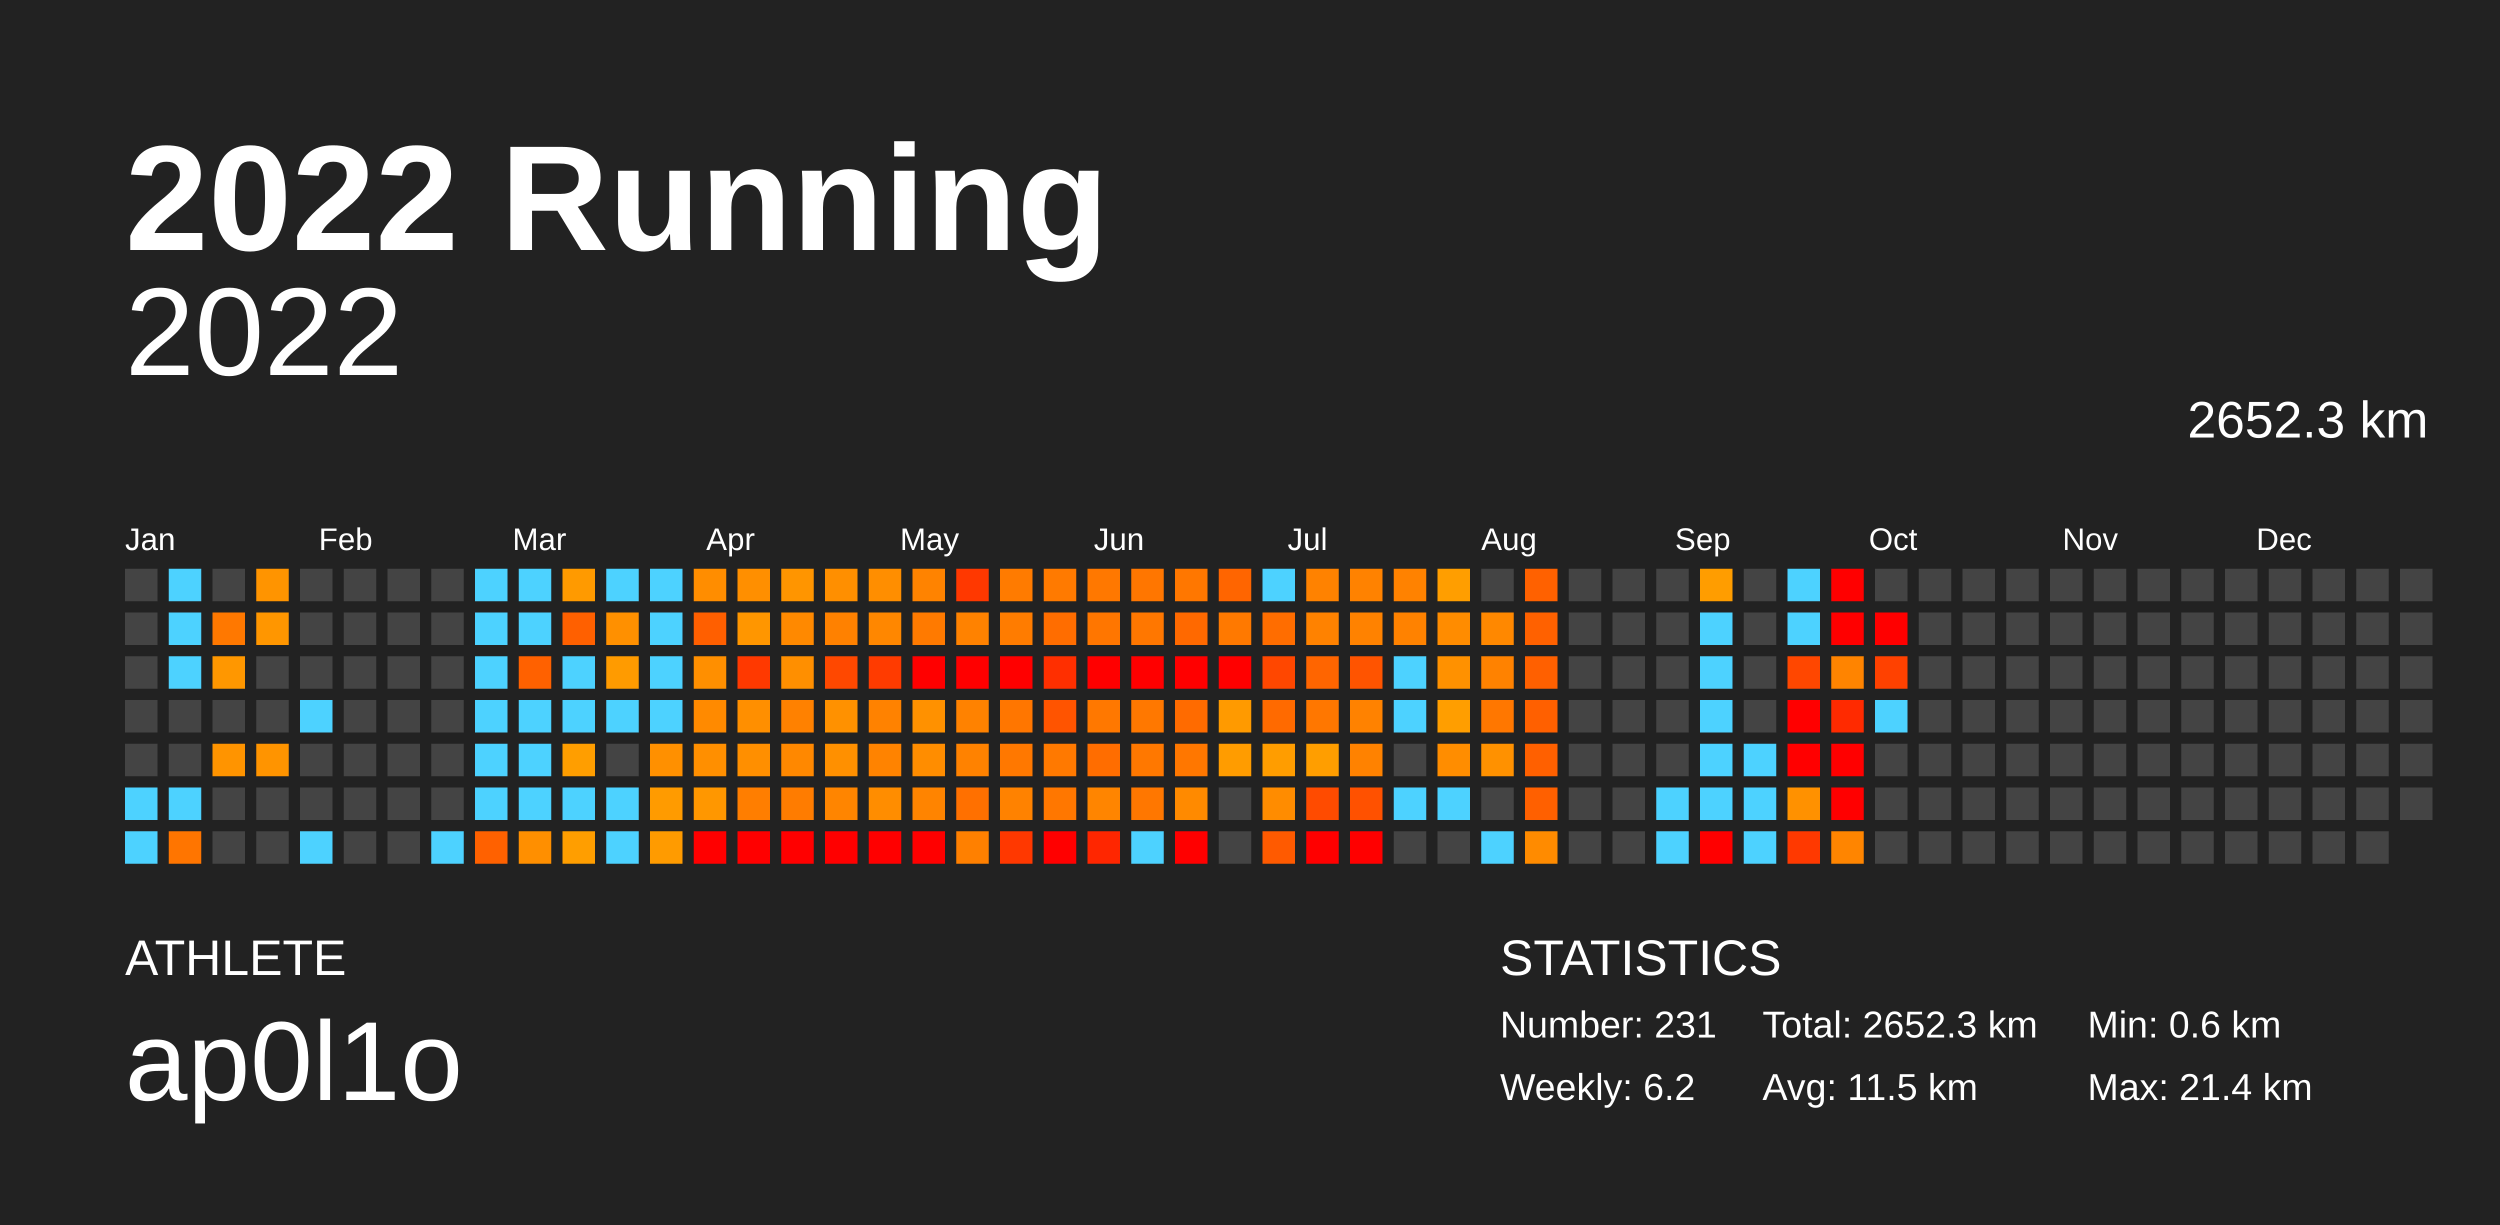
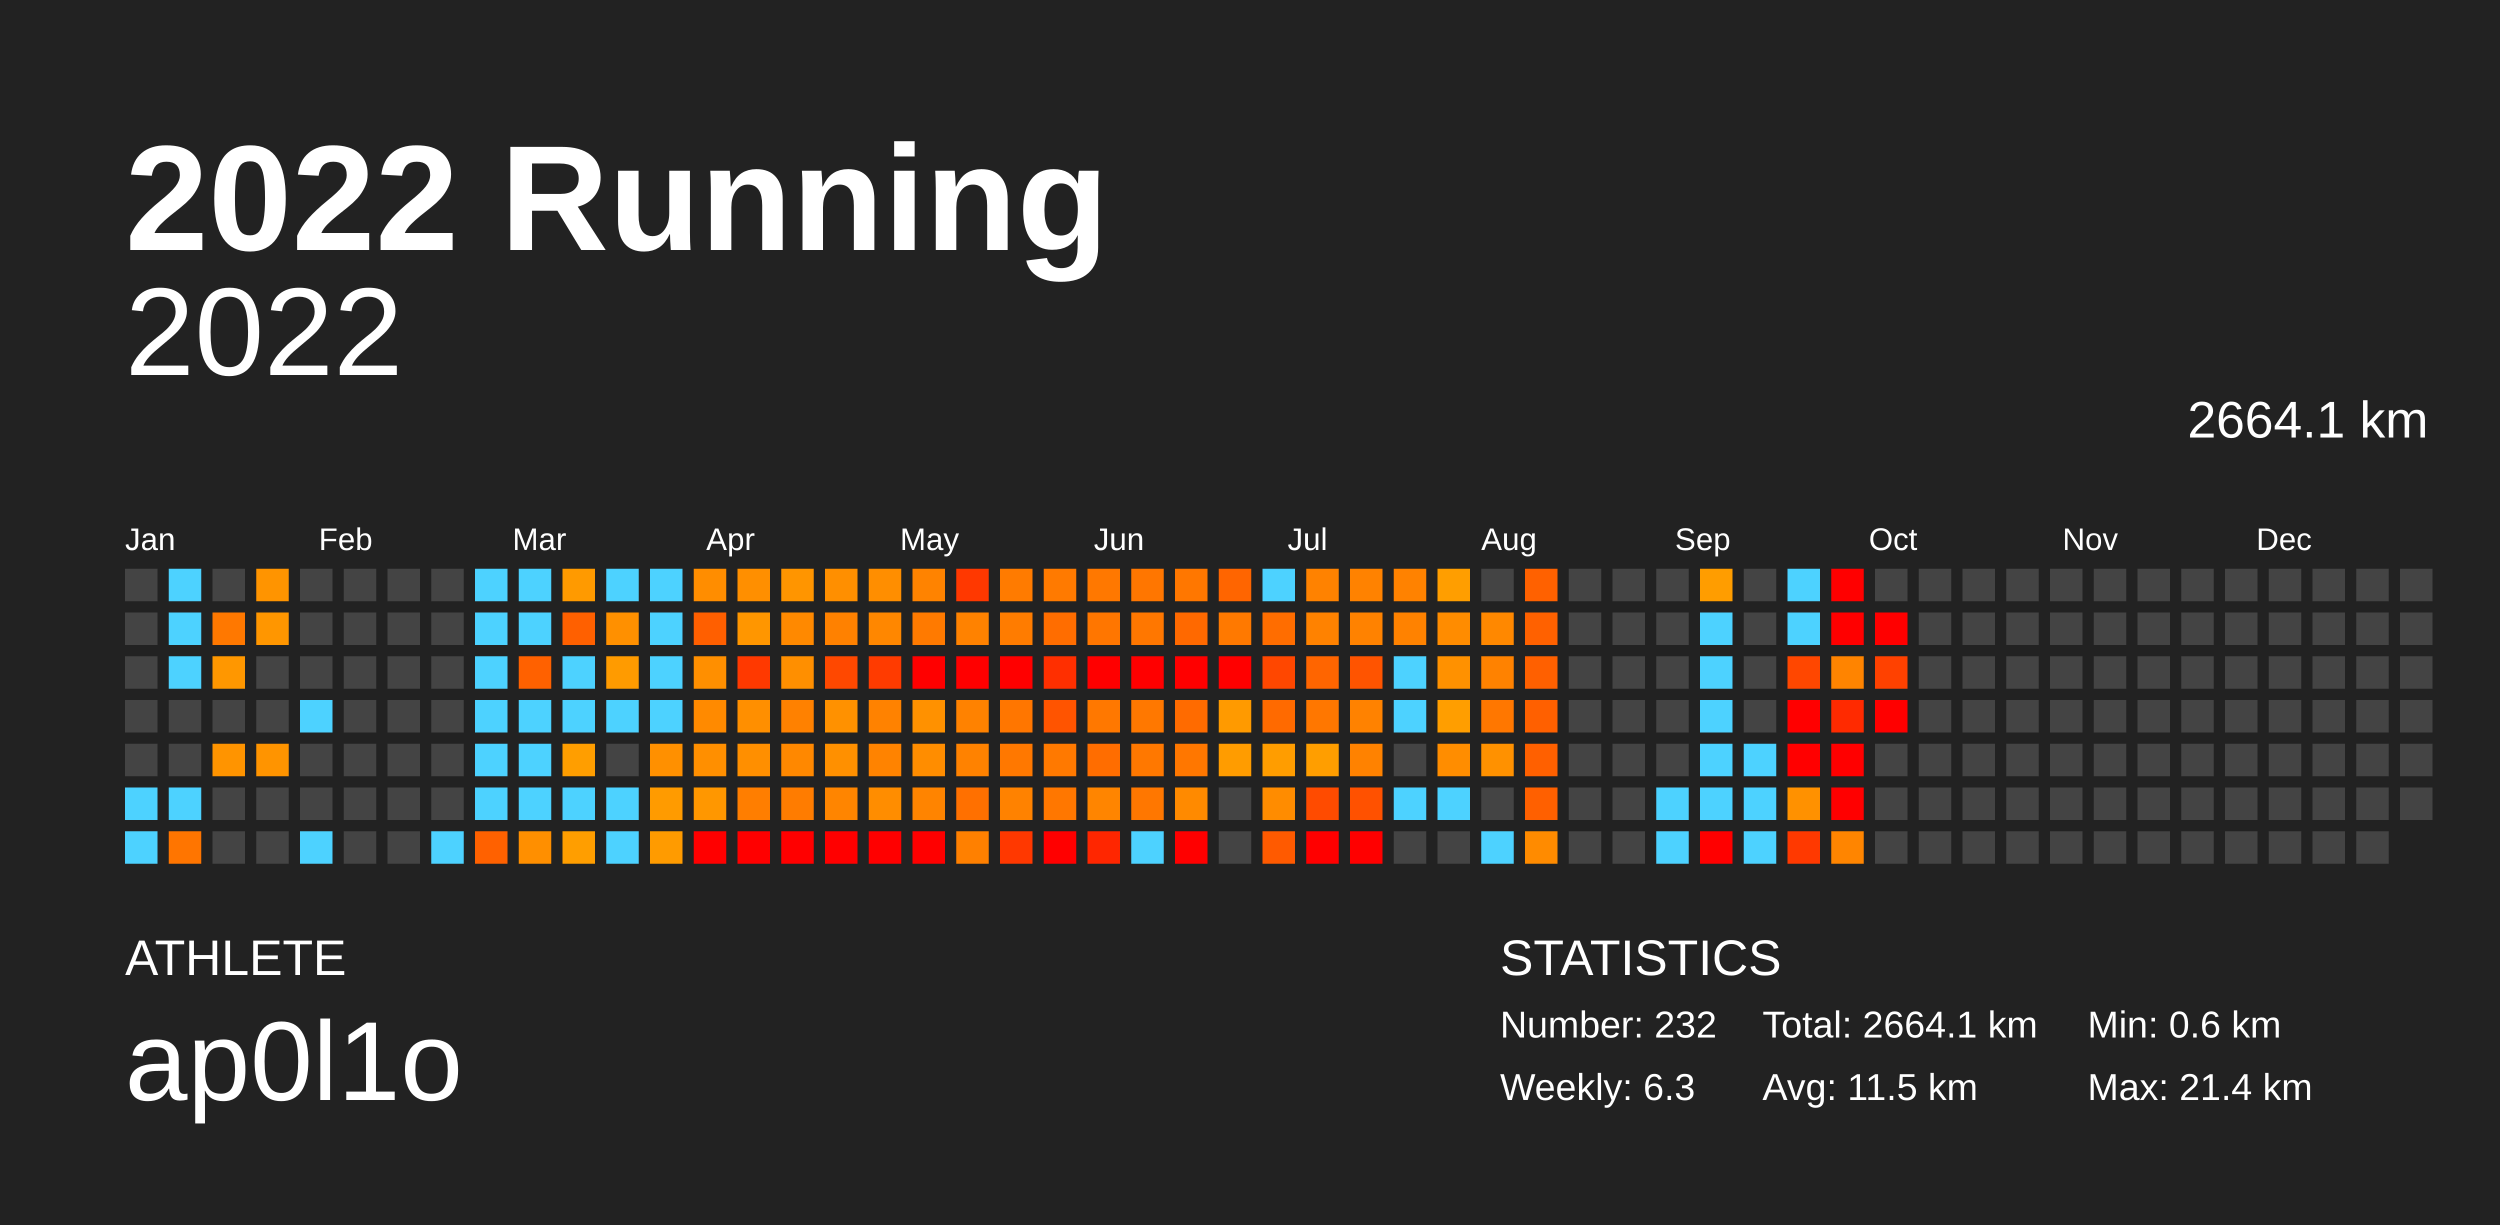
<svg xmlns="http://www.w3.org/2000/svg" baseProfile="full" height="98mm" version="1.1" viewBox="0,0,200,98" width="200mm">
  <defs />
  <rect fill="#222222" height="98" width="200" x="0" y="0" />
  <text fill="#FFFFFF" style="font-size:12px; font-family:Arial; font-weight:bold;" x="10" y="20">2022 Running</text>
  <text fill="#FFFFFF" style="font-size:4px; font-family:Arial" x="10" y="78">ATHLETE</text>
  <text fill="#FFFFFF" style="font-size:9px; font-family:Arial" x="10" y="88">ap0l1o</text>
  <text fill="#FFFFFF" style="font-size:4px; font-family:Arial" x="120" y="78">STATISTICS</text>
-   <text fill="#FFFFFF" style="font-size:3px; font-family:Arial" x="120" y="83">Number: 231</text>
-   <text fill="#FFFFFF" style="font-size:3px; font-family:Arial" x="120" y="88">Weekly: 6.2</text>
-   <text fill="#FFFFFF" style="font-size:3px; font-family:Arial" x="141" y="83">Total: 2652.3 km</text>
+   <text fill="#FFFFFF" style="font-size:3px; font-family:Arial" x="120" y="83">Number: 232</text>
+   <text fill="#FFFFFF" style="font-size:3px; font-family:Arial" x="120" y="88">Weekly: 6.3</text>
+   <text fill="#FFFFFF" style="font-size:3px; font-family:Arial" x="141" y="83">Total: 2664.1 km</text>
  <text fill="#FFFFFF" style="font-size:3px; font-family:Arial" x="141" y="88">Avg: 11.5 km</text>
  <text fill="#FFFFFF" style="font-size:3px; font-family:Arial" x="167" y="83">Min: 0.6 km</text>
  <text fill="#FFFFFF" style="font-size:3px; font-family:Arial" x="167" y="88">Max: 21.4 km</text>
  <text alignment-baseline="hanging" fill="#FFFFFF" style="font-size:10.0px; font-family:Arial;" x="10" y="30">2022</text>
-   <text alignment-baseline="hanging" fill="#FFFFFF" style="font-size:4.125px; font-family:Arial;" x="175" y="35">2652.3 km</text>
+   <text alignment-baseline="hanging" fill="#FFFFFF" style="font-size:4.125px; font-family:Arial;" x="175" y="35">2664.1 km</text>
  <text fill="#FFFFFF" style="font-size:2.5px; font-family:Arial" x="10.0" y="44">Jan</text>
  <text fill="#FFFFFF" style="font-size:2.5px; font-family:Arial" x="25.5" y="44">Feb</text>
  <text fill="#FFFFFF" style="font-size:2.5px; font-family:Arial" x="41.0" y="44">Mar</text>
  <text fill="#FFFFFF" style="font-size:2.5px; font-family:Arial" x="56.5" y="44">Apr</text>
  <text fill="#FFFFFF" style="font-size:2.5px; font-family:Arial" x="72.0" y="44">May</text>
  <text fill="#FFFFFF" style="font-size:2.5px; font-family:Arial" x="87.5" y="44">Jun</text>
  <text fill="#FFFFFF" style="font-size:2.5px; font-family:Arial" x="103.0" y="44">Jul</text>
  <text fill="#FFFFFF" style="font-size:2.5px; font-family:Arial" x="118.5" y="44">Aug</text>
  <text fill="#FFFFFF" style="font-size:2.5px; font-family:Arial" x="134.0" y="44">Sep</text>
  <text fill="#FFFFFF" style="font-size:2.5px; font-family:Arial" x="149.5" y="44">Oct</text>
  <text fill="#FFFFFF" style="font-size:2.5px; font-family:Arial" x="165.0" y="44">Nov</text>
  <text fill="#FFFFFF" style="font-size:2.5px; font-family:Arial" x="180.5" y="44">Dec</text>
  <rect fill="#444444" height="2.6" width="2.6" x="10.0" y="45.5" />
  <rect fill="#444444" height="2.6" width="2.6" x="10.0" y="49.0" />
  <rect fill="#444444" height="2.6" width="2.6" x="10.0" y="52.5" />
  <rect fill="#444444" height="2.6" width="2.6" x="10.0" y="56.0" />
  <rect fill="#444444" height="2.6" width="2.6" x="10.0" y="59.5" />
  <rect fill="#4dd2ff" height="2.6" width="2.6" x="10.0" y="63.0" />
  <rect fill="#4dd2ff" height="2.6" width="2.6" x="10.0" y="66.5" />
  <rect fill="#4dd2ff" height="2.6" width="2.6" x="13.5" y="45.5" />
  <rect fill="#4dd2ff" height="2.6" width="2.6" x="13.5" y="49.0" />
  <rect fill="#4dd2ff" height="2.6" width="2.6" x="13.5" y="52.5" />
  <rect fill="#444444" height="2.6" width="2.6" x="13.5" y="56.0" />
  <rect fill="#444444" height="2.6" width="2.6" x="13.5" y="59.5" />
  <rect fill="#4dd2ff" height="2.6" width="2.6" x="13.5" y="63.0" />
  <rect fill="#ff7500" height="2.6" width="2.6" x="13.5" y="66.5" />
  <rect fill="#444444" height="2.6" width="2.6" x="17.0" y="45.5" />
  <rect fill="#ff7800" height="2.6" width="2.6" x="17.0" y="49.0" />
  <rect fill="#ff9700" height="2.6" width="2.6" x="17.0" y="52.5" />
  <rect fill="#444444" height="2.6" width="2.6" x="17.0" y="56.0" />
  <rect fill="#ff9400" height="2.6" width="2.6" x="17.0" y="59.5" />
  <rect fill="#444444" height="2.6" width="2.6" x="17.0" y="63.0" />
  <rect fill="#444444" height="2.6" width="2.6" x="17.0" y="66.5" />
  <rect fill="#ff9400" height="2.6" width="2.6" x="20.5" y="45.5" />
  <rect fill="#ff9600" height="2.6" width="2.6" x="20.5" y="49.0" />
  <rect fill="#444444" height="2.6" width="2.6" x="20.5" y="52.5" />
  <rect fill="#444444" height="2.6" width="2.6" x="20.5" y="56.0" />
  <rect fill="#ff9400" height="2.6" width="2.6" x="20.5" y="59.5" />
  <rect fill="#444444" height="2.6" width="2.6" x="20.5" y="63.0" />
  <rect fill="#444444" height="2.6" width="2.6" x="20.5" y="66.5" />
  <rect fill="#444444" height="2.6" width="2.6" x="24.0" y="45.5" />
  <rect fill="#444444" height="2.6" width="2.6" x="24.0" y="49.0" />
  <rect fill="#444444" height="2.6" width="2.6" x="24.0" y="52.5" />
  <rect fill="#4dd2ff" height="2.6" width="2.6" x="24.0" y="56.0" />
  <rect fill="#444444" height="2.6" width="2.6" x="24.0" y="59.5" />
  <rect fill="#444444" height="2.6" width="2.6" x="24.0" y="63.0" />
  <rect fill="#4dd2ff" height="2.6" width="2.6" x="24.0" y="66.5" />
  <rect fill="#444444" height="2.6" width="2.6" x="27.5" y="45.5" />
  <rect fill="#444444" height="2.6" width="2.6" x="27.5" y="49.0" />
  <rect fill="#444444" height="2.6" width="2.6" x="27.5" y="52.5" />
  <rect fill="#444444" height="2.6" width="2.6" x="27.5" y="56.0" />
  <rect fill="#444444" height="2.6" width="2.6" x="27.5" y="59.5" />
  <rect fill="#444444" height="2.6" width="2.6" x="27.5" y="63.0" />
  <rect fill="#444444" height="2.6" width="2.6" x="27.5" y="66.5" />
  <rect fill="#444444" height="2.6" width="2.6" x="31.0" y="45.5" />
  <rect fill="#444444" height="2.6" width="2.6" x="31.0" y="49.0" />
  <rect fill="#444444" height="2.6" width="2.6" x="31.0" y="52.5" />
  <rect fill="#444444" height="2.6" width="2.6" x="31.0" y="56.0" />
  <rect fill="#444444" height="2.6" width="2.6" x="31.0" y="59.5" />
  <rect fill="#444444" height="2.6" width="2.6" x="31.0" y="63.0" />
  <rect fill="#444444" height="2.6" width="2.6" x="31.0" y="66.5" />
  <rect fill="#444444" height="2.6" width="2.6" x="34.5" y="45.5" />
  <rect fill="#444444" height="2.6" width="2.6" x="34.5" y="49.0" />
  <rect fill="#444444" height="2.6" width="2.6" x="34.5" y="52.5" />
  <rect fill="#444444" height="2.6" width="2.6" x="34.5" y="56.0" />
  <rect fill="#444444" height="2.6" width="2.6" x="34.5" y="59.5" />
  <rect fill="#444444" height="2.6" width="2.6" x="34.5" y="63.0" />
  <rect fill="#4dd2ff" height="2.6" width="2.6" x="34.5" y="66.5" />
  <rect fill="#4dd2ff" height="2.6" width="2.6" x="38.0" y="45.5" />
  <rect fill="#4dd2ff" height="2.6" width="2.6" x="38.0" y="49.0" />
  <rect fill="#4dd2ff" height="2.6" width="2.6" x="38.0" y="52.5" />
  <rect fill="#4dd2ff" height="2.6" width="2.6" x="38.0" y="56.0" />
  <rect fill="#4dd2ff" height="2.6" width="2.6" x="38.0" y="59.5" />
  <rect fill="#4dd2ff" height="2.6" width="2.6" x="38.0" y="63.0" />
  <rect fill="#ff6100" height="2.6" width="2.6" x="38.0" y="66.5" />
  <rect fill="#4dd2ff" height="2.6" width="2.6" x="41.5" y="45.5" />
  <rect fill="#4dd2ff" height="2.6" width="2.6" x="41.5" y="49.0" />
  <rect fill="#ff6100" height="2.6" width="2.6" x="41.5" y="52.5" />
  <rect fill="#4dd2ff" height="2.6" width="2.6" x="41.5" y="56.0" />
  <rect fill="#4dd2ff" height="2.6" width="2.6" x="41.5" y="59.5" />
  <rect fill="#4dd2ff" height="2.6" width="2.6" x="41.5" y="63.0" />
  <rect fill="#ff8f00" height="2.6" width="2.6" x="41.5" y="66.5" />
  <rect fill="#ff9a00" height="2.6" width="2.6" x="45.0" y="45.5" />
  <rect fill="#ff6000" height="2.6" width="2.6" x="45.0" y="49.0" />
  <rect fill="#4dd2ff" height="2.6" width="2.6" x="45.0" y="52.5" />
  <rect fill="#4dd2ff" height="2.6" width="2.6" x="45.0" y="56.0" />
  <rect fill="#ff9e00" height="2.6" width="2.6" x="45.0" y="59.5" />
  <rect fill="#4dd2ff" height="2.6" width="2.6" x="45.0" y="63.0" />
  <rect fill="#ff9e00" height="2.6" width="2.6" x="45.0" y="66.5" />
  <rect fill="#4dd2ff" height="2.6" width="2.6" x="48.5" y="45.5" />
  <rect fill="#ff9000" height="2.6" width="2.6" x="48.5" y="49.0" />
  <rect fill="#ff9b00" height="2.6" width="2.6" x="48.5" y="52.5" />
  <rect fill="#4dd2ff" height="2.6" width="2.6" x="48.5" y="56.0" />
  <rect fill="#444444" height="2.6" width="2.6" x="48.5" y="59.5" />
  <rect fill="#4dd2ff" height="2.6" width="2.6" x="48.5" y="63.0" />
  <rect fill="#4dd2ff" height="2.6" width="2.6" x="48.5" y="66.5" />
  <rect fill="#4dd2ff" height="2.6" width="2.6" x="52.0" y="45.5" />
  <rect fill="#4dd2ff" height="2.6" width="2.6" x="52.0" y="49.0" />
  <rect fill="#4dd2ff" height="2.6" width="2.6" x="52.0" y="52.5" />
  <rect fill="#4dd2ff" height="2.6" width="2.6" x="52.0" y="56.0" />
  <rect fill="#ff9000" height="2.6" width="2.6" x="52.0" y="59.5" />
  <rect fill="#ff9b00" height="2.6" width="2.6" x="52.0" y="63.0" />
  <rect fill="#ff9b00" height="2.6" width="2.6" x="52.0" y="66.5" />
  <rect fill="#ff8d00" height="2.6" width="2.6" x="55.5" y="45.5" />
  <rect fill="#ff5f00" height="2.6" width="2.6" x="55.5" y="49.0" />
  <rect fill="#ff8f00" height="2.6" width="2.6" x="55.5" y="52.5" />
  <rect fill="#ff8a00" height="2.6" width="2.6" x="55.5" y="56.0" />
  <rect fill="#ff8f00" height="2.6" width="2.6" x="55.5" y="59.5" />
  <rect fill="#ff9700" height="2.6" width="2.6" x="55.5" y="63.0" />
  <rect fill="red" height="2.6" width="2.6" x="55.5" y="66.5" />
  <rect fill="#ff8f00" height="2.6" width="2.6" x="59.0" y="45.5" />
  <rect fill="#ff9600" height="2.6" width="2.6" x="59.0" y="49.0" />
  <rect fill="#ff3900" height="2.6" width="2.6" x="59.0" y="52.5" />
  <rect fill="#ff8f00" height="2.6" width="2.6" x="59.0" y="56.0" />
  <rect fill="#ff8f00" height="2.6" width="2.6" x="59.0" y="59.5" />
  <rect fill="#ff7e00" height="2.6" width="2.6" x="59.0" y="63.0" />
  <rect fill="red" height="2.6" width="2.6" x="59.0" y="66.5" />
  <rect fill="#ff9500" height="2.6" width="2.6" x="62.5" y="45.5" />
  <rect fill="#ff8900" height="2.6" width="2.6" x="62.5" y="49.0" />
  <rect fill="#ff8f00" height="2.6" width="2.6" x="62.5" y="52.5" />
  <rect fill="#ff8100" height="2.6" width="2.6" x="62.5" y="56.0" />
  <rect fill="#ff8800" height="2.6" width="2.6" x="62.5" y="59.5" />
  <rect fill="#ff7c00" height="2.6" width="2.6" x="62.5" y="63.0" />
  <rect fill="red" height="2.6" width="2.6" x="62.5" y="66.5" />
  <rect fill="#ff8f00" height="2.6" width="2.6" x="66.0" y="45.5" />
  <rect fill="#ff8100" height="2.6" width="2.6" x="66.0" y="49.0" />
  <rect fill="#ff4800" height="2.6" width="2.6" x="66.0" y="52.5" />
  <rect fill="#ff9100" height="2.6" width="2.6" x="66.0" y="56.0" />
  <rect fill="#ff9000" height="2.6" width="2.6" x="66.0" y="59.5" />
  <rect fill="#ff8500" height="2.6" width="2.6" x="66.0" y="63.0" />
  <rect fill="red" height="2.6" width="2.6" x="66.0" y="66.5" />
  <rect fill="#ff8e00" height="2.6" width="2.6" x="69.5" y="45.5" />
  <rect fill="#ff8700" height="2.6" width="2.6" x="69.5" y="49.0" />
  <rect fill="#ff3b00" height="2.6" width="2.6" x="69.5" y="52.5" />
  <rect fill="#ff8200" height="2.6" width="2.6" x="69.5" y="56.0" />
  <rect fill="#ff8300" height="2.6" width="2.6" x="69.5" y="59.5" />
  <rect fill="#ff8d00" height="2.6" width="2.6" x="69.5" y="63.0" />
  <rect fill="red" height="2.6" width="2.6" x="69.5" y="66.5" />
  <rect fill="#ff8300" height="2.6" width="2.6" x="73.0" y="45.5" />
  <rect fill="#ff7a00" height="2.6" width="2.6" x="73.0" y="49.0" />
  <rect fill="red" height="2.6" width="2.6" x="73.0" y="52.5" />
  <rect fill="#ff9100" height="2.6" width="2.6" x="73.0" y="56.0" />
  <rect fill="#ff8d00" height="2.6" width="2.6" x="73.0" y="59.5" />
  <rect fill="#ff8400" height="2.6" width="2.6" x="73.0" y="63.0" />
  <rect fill="red" height="2.6" width="2.6" x="73.0" y="66.5" />
  <rect fill="#ff3800" height="2.6" width="2.6" x="76.5" y="45.5" />
  <rect fill="#ff8200" height="2.6" width="2.6" x="76.5" y="49.0" />
  <rect fill="red" height="2.6" width="2.6" x="76.5" y="52.5" />
  <rect fill="#ff8200" height="2.6" width="2.6" x="76.5" y="56.0" />
  <rect fill="#ff8200" height="2.6" width="2.6" x="76.5" y="59.5" />
  <rect fill="#ff7000" height="2.6" width="2.6" x="76.5" y="63.0" />
  <rect fill="#ff8000" height="2.6" width="2.6" x="76.5" y="66.5" />
  <rect fill="#ff7b00" height="2.6" width="2.6" x="80.0" y="45.5" />
  <rect fill="#ff7c00" height="2.6" width="2.6" x="80.0" y="49.0" />
  <rect fill="red" height="2.6" width="2.6" x="80.0" y="52.5" />
  <rect fill="#ff7600" height="2.6" width="2.6" x="80.0" y="56.0" />
  <rect fill="#ff7800" height="2.6" width="2.6" x="80.0" y="59.5" />
  <rect fill="#ff8200" height="2.6" width="2.6" x="80.0" y="63.0" />
  <rect fill="#ff3800" height="2.6" width="2.6" x="80.0" y="66.5" />
  <rect fill="#ff7a00" height="2.6" width="2.6" x="83.5" y="45.5" />
  <rect fill="#ff6d00" height="2.6" width="2.6" x="83.5" y="49.0" />
  <rect fill="#ff2f00" height="2.6" width="2.6" x="83.5" y="52.5" />
  <rect fill="#ff5400" height="2.6" width="2.6" x="83.5" y="56.0" />
  <rect fill="#ff7900" height="2.6" width="2.6" x="83.5" y="59.5" />
  <rect fill="#ff7700" height="2.6" width="2.6" x="83.5" y="63.0" />
  <rect fill="red" height="2.6" width="2.6" x="83.5" y="66.5" />
  <rect fill="#ff7800" height="2.6" width="2.6" x="87.0" y="45.5" />
  <rect fill="#ff7600" height="2.6" width="2.6" x="87.0" y="49.0" />
  <rect fill="red" height="2.6" width="2.6" x="87.0" y="52.5" />
  <rect fill="#ff7800" height="2.6" width="2.6" x="87.0" y="56.0" />
  <rect fill="#ff6d00" height="2.6" width="2.6" x="87.0" y="59.5" />
  <rect fill="#ff8500" height="2.6" width="2.6" x="87.0" y="63.0" />
  <rect fill="#ff2600" height="2.6" width="2.6" x="87.0" y="66.5" />
  <rect fill="#ff7600" height="2.6" width="2.6" x="90.5" y="45.5" />
  <rect fill="#ff7700" height="2.6" width="2.6" x="90.5" y="49.0" />
  <rect fill="red" height="2.6" width="2.6" x="90.5" y="52.5" />
  <rect fill="#ff7800" height="2.6" width="2.6" x="90.5" y="56.0" />
  <rect fill="#ff7800" height="2.6" width="2.6" x="90.5" y="59.5" />
  <rect fill="#ff7700" height="2.6" width="2.6" x="90.5" y="63.0" />
  <rect fill="#4dd2ff" height="2.6" width="2.6" x="90.5" y="66.5" />
  <rect fill="#ff7700" height="2.6" width="2.6" x="94.0" y="45.5" />
  <rect fill="#ff6900" height="2.6" width="2.6" x="94.0" y="49.0" />
  <rect fill="red" height="2.6" width="2.6" x="94.0" y="52.5" />
  <rect fill="#ff6b00" height="2.6" width="2.6" x="94.0" y="56.0" />
  <rect fill="#ff7700" height="2.6" width="2.6" x="94.0" y="59.5" />
  <rect fill="#ff8a00" height="2.6" width="2.6" x="94.0" y="63.0" />
  <rect fill="red" height="2.6" width="2.6" x="94.0" y="66.5" />
  <rect fill="#ff6500" height="2.6" width="2.6" x="97.5" y="45.5" />
  <rect fill="#ff7900" height="2.6" width="2.6" x="97.5" y="49.0" />
  <rect fill="red" height="2.6" width="2.6" x="97.5" y="52.5" />
  <rect fill="#ff9a00" height="2.6" width="2.6" x="97.5" y="56.0" />
  <rect fill="#ff9c00" height="2.6" width="2.6" x="97.5" y="59.5" />
  <rect fill="#444444" height="2.6" width="2.6" x="97.5" y="63.0" />
  <rect fill="#444444" height="2.6" width="2.6" x="97.5" y="66.5" />
  <rect fill="#4dd2ff" height="2.6" width="2.6" x="101.0" y="45.5" />
  <rect fill="#ff6d00" height="2.6" width="2.6" x="101.0" y="49.0" />
  <rect fill="#ff4700" height="2.6" width="2.6" x="101.0" y="52.5" />
  <rect fill="#ff6a00" height="2.6" width="2.6" x="101.0" y="56.0" />
  <rect fill="#ff9d00" height="2.6" width="2.6" x="101.0" y="59.5" />
  <rect fill="#ff8c00" height="2.6" width="2.6" x="101.0" y="63.0" />
  <rect fill="#ff5a00" height="2.6" width="2.6" x="101.0" y="66.5" />
  <rect fill="#ff8200" height="2.6" width="2.6" x="104.5" y="45.5" />
  <rect fill="#ff8200" height="2.6" width="2.6" x="104.5" y="49.0" />
  <rect fill="#ff6500" height="2.6" width="2.6" x="104.5" y="52.5" />
  <rect fill="#ff7700" height="2.6" width="2.6" x="104.5" y="56.0" />
  <rect fill="#ff9e00" height="2.6" width="2.6" x="104.5" y="59.5" />
  <rect fill="#ff4b00" height="2.6" width="2.6" x="104.5" y="63.0" />
  <rect fill="red" height="2.6" width="2.6" x="104.5" y="66.5" />
  <rect fill="#ff8200" height="2.6" width="2.6" x="108.0" y="45.5" />
  <rect fill="#ff8200" height="2.6" width="2.6" x="108.0" y="49.0" />
  <rect fill="#ff5400" height="2.6" width="2.6" x="108.0" y="52.5" />
  <rect fill="#ff8200" height="2.6" width="2.6" x="108.0" y="56.0" />
  <rect fill="#ff8200" height="2.6" width="2.6" x="108.0" y="59.5" />
  <rect fill="#ff5100" height="2.6" width="2.6" x="108.0" y="63.0" />
  <rect fill="red" height="2.6" width="2.6" x="108.0" y="66.5" />
  <rect fill="#ff8200" height="2.6" width="2.6" x="111.5" y="45.5" />
  <rect fill="#ff8200" height="2.6" width="2.6" x="111.5" y="49.0" />
  <rect fill="#4dd2ff" height="2.6" width="2.6" x="111.5" y="52.5" />
  <rect fill="#4dd2ff" height="2.6" width="2.6" x="111.5" y="56.0" />
  <rect fill="#444444" height="2.6" width="2.6" x="111.5" y="59.5" />
  <rect fill="#4dd2ff" height="2.6" width="2.6" x="111.5" y="63.0" />
  <rect fill="#444444" height="2.6" width="2.6" x="111.5" y="66.5" />
  <rect fill="#ff9e00" height="2.6" width="2.6" x="115.0" y="45.5" />
  <rect fill="#ff8c00" height="2.6" width="2.6" x="115.0" y="49.0" />
  <rect fill="#ff9100" height="2.6" width="2.6" x="115.0" y="52.5" />
  <rect fill="#ff9e00" height="2.6" width="2.6" x="115.0" y="56.0" />
  <rect fill="#ff8d00" height="2.6" width="2.6" x="115.0" y="59.5" />
  <rect fill="#4dd2ff" height="2.6" width="2.6" x="115.0" y="63.0" />
  <rect fill="#444444" height="2.6" width="2.6" x="115.0" y="66.5" />
  <rect fill="#444444" height="2.6" width="2.6" x="118.5" y="45.5" />
  <rect fill="#ff8800" height="2.6" width="2.6" x="118.5" y="49.0" />
  <rect fill="#ff8200" height="2.6" width="2.6" x="118.5" y="52.5" />
  <rect fill="#ff7700" height="2.6" width="2.6" x="118.5" y="56.0" />
  <rect fill="#ff9100" height="2.6" width="2.6" x="118.5" y="59.5" />
  <rect fill="#444444" height="2.6" width="2.6" x="118.5" y="63.0" />
  <rect fill="#4dd2ff" height="2.6" width="2.6" x="118.5" y="66.5" />
  <rect fill="#ff6100" height="2.6" width="2.6" x="122.0" y="45.5" />
  <rect fill="#ff6100" height="2.6" width="2.6" x="122.0" y="49.0" />
  <rect fill="#ff6000" height="2.6" width="2.6" x="122.0" y="52.5" />
  <rect fill="#ff6000" height="2.6" width="2.6" x="122.0" y="56.0" />
  <rect fill="#ff6000" height="2.6" width="2.6" x="122.0" y="59.5" />
  <rect fill="#ff6000" height="2.6" width="2.6" x="122.0" y="63.0" />
  <rect fill="#ff8b00" height="2.6" width="2.6" x="122.0" y="66.5" />
  <rect fill="#444444" height="2.6" width="2.6" x="125.5" y="45.5" />
  <rect fill="#444444" height="2.6" width="2.6" x="125.5" y="49.0" />
  <rect fill="#444444" height="2.6" width="2.6" x="125.5" y="52.5" />
  <rect fill="#444444" height="2.6" width="2.6" x="125.5" y="56.0" />
  <rect fill="#444444" height="2.6" width="2.6" x="125.5" y="59.5" />
  <rect fill="#444444" height="2.6" width="2.6" x="125.5" y="63.0" />
  <rect fill="#444444" height="2.6" width="2.6" x="125.5" y="66.5" />
  <rect fill="#444444" height="2.6" width="2.6" x="129.0" y="45.5" />
  <rect fill="#444444" height="2.6" width="2.6" x="129.0" y="49.0" />
  <rect fill="#444444" height="2.6" width="2.6" x="129.0" y="52.5" />
  <rect fill="#444444" height="2.6" width="2.6" x="129.0" y="56.0" />
  <rect fill="#444444" height="2.6" width="2.6" x="129.0" y="59.5" />
  <rect fill="#444444" height="2.6" width="2.6" x="129.0" y="63.0" />
  <rect fill="#444444" height="2.6" width="2.6" x="129.0" y="66.5" />
  <rect fill="#444444" height="2.6" width="2.6" x="132.5" y="45.5" />
  <rect fill="#444444" height="2.6" width="2.6" x="132.5" y="49.0" />
  <rect fill="#444444" height="2.6" width="2.6" x="132.5" y="52.5" />
  <rect fill="#444444" height="2.6" width="2.6" x="132.5" y="56.0" />
  <rect fill="#444444" height="2.6" width="2.6" x="132.5" y="59.5" />
  <rect fill="#4dd2ff" height="2.6" width="2.6" x="132.5" y="63.0" />
  <rect fill="#4dd2ff" height="2.6" width="2.6" x="132.5" y="66.5" />
  <rect fill="#ff9d00" height="2.6" width="2.6" x="136.0" y="45.5" />
  <rect fill="#4dd2ff" height="2.6" width="2.6" x="136.0" y="49.0" />
  <rect fill="#4dd2ff" height="2.6" width="2.6" x="136.0" y="52.5" />
  <rect fill="#4dd2ff" height="2.6" width="2.6" x="136.0" y="56.0" />
  <rect fill="#4dd2ff" height="2.6" width="2.6" x="136.0" y="59.5" />
  <rect fill="#4dd2ff" height="2.6" width="2.6" x="136.0" y="63.0" />
  <rect fill="red" height="2.6" width="2.6" x="136.0" y="66.5" />
  <rect fill="#444444" height="2.6" width="2.6" x="139.5" y="45.5" />
  <rect fill="#444444" height="2.6" width="2.6" x="139.5" y="49.0" />
  <rect fill="#444444" height="2.6" width="2.6" x="139.5" y="52.5" />
  <rect fill="#444444" height="2.6" width="2.6" x="139.5" y="56.0" />
  <rect fill="#4dd2ff" height="2.6" width="2.6" x="139.5" y="59.5" />
  <rect fill="#4dd2ff" height="2.6" width="2.6" x="139.5" y="63.0" />
  <rect fill="#4dd2ff" height="2.6" width="2.6" x="139.5" y="66.5" />
  <rect fill="#4dd2ff" height="2.6" width="2.6" x="143.0" y="45.5" />
  <rect fill="#4dd2ff" height="2.6" width="2.6" x="143.0" y="49.0" />
  <rect fill="#ff4700" height="2.6" width="2.6" x="143.0" y="52.5" />
  <rect fill="red" height="2.6" width="2.6" x="143.0" y="56.0" />
  <rect fill="red" height="2.6" width="2.6" x="143.0" y="59.5" />
  <rect fill="#ff9100" height="2.6" width="2.6" x="143.0" y="63.0" />
  <rect fill="#ff3900" height="2.6" width="2.6" x="143.0" y="66.5" />
  <rect fill="red" height="2.6" width="2.6" x="146.5" y="45.5" />
  <rect fill="red" height="2.6" width="2.6" x="146.5" y="49.0" />
  <rect fill="#ff8400" height="2.6" width="2.6" x="146.5" y="52.5" />
  <rect fill="#ff2a00" height="2.6" width="2.6" x="146.5" y="56.0" />
  <rect fill="red" height="2.6" width="2.6" x="146.5" y="59.5" />
  <rect fill="red" height="2.6" width="2.6" x="146.5" y="63.0" />
  <rect fill="#ff8500" height="2.6" width="2.6" x="146.5" y="66.5" />
  <rect fill="#444444" height="2.6" width="2.6" x="150.0" y="45.5" />
  <rect fill="red" height="2.6" width="2.6" x="150.0" y="49.0" />
  <rect fill="#ff4100" height="2.6" width="2.6" x="150.0" y="52.5" />
-   <rect fill="#4dd2ff" height="2.6" width="2.6" x="150.0" y="56.0" />
+   <rect fill="red" height="2.6" width="2.6" x="150.0" y="56.0" />
  <rect fill="#444444" height="2.6" width="2.6" x="150.0" y="59.5" />
  <rect fill="#444444" height="2.6" width="2.6" x="150.0" y="63.0" />
  <rect fill="#444444" height="2.6" width="2.6" x="150.0" y="66.5" />
  <rect fill="#444444" height="2.6" width="2.6" x="153.5" y="45.5" />
  <rect fill="#444444" height="2.6" width="2.6" x="153.5" y="49.0" />
  <rect fill="#444444" height="2.6" width="2.6" x="153.5" y="52.5" />
  <rect fill="#444444" height="2.6" width="2.6" x="153.5" y="56.0" />
  <rect fill="#444444" height="2.6" width="2.6" x="153.5" y="59.5" />
  <rect fill="#444444" height="2.6" width="2.6" x="153.5" y="63.0" />
  <rect fill="#444444" height="2.6" width="2.6" x="153.5" y="66.5" />
  <rect fill="#444444" height="2.6" width="2.6" x="157.0" y="45.5" />
  <rect fill="#444444" height="2.6" width="2.6" x="157.0" y="49.0" />
  <rect fill="#444444" height="2.6" width="2.6" x="157.0" y="52.5" />
  <rect fill="#444444" height="2.6" width="2.6" x="157.0" y="56.0" />
  <rect fill="#444444" height="2.6" width="2.6" x="157.0" y="59.5" />
  <rect fill="#444444" height="2.6" width="2.6" x="157.0" y="63.0" />
  <rect fill="#444444" height="2.6" width="2.6" x="157.0" y="66.5" />
  <rect fill="#444444" height="2.6" width="2.6" x="160.5" y="45.5" />
  <rect fill="#444444" height="2.6" width="2.6" x="160.5" y="49.0" />
  <rect fill="#444444" height="2.6" width="2.6" x="160.5" y="52.5" />
  <rect fill="#444444" height="2.6" width="2.6" x="160.5" y="56.0" />
  <rect fill="#444444" height="2.6" width="2.6" x="160.5" y="59.5" />
  <rect fill="#444444" height="2.6" width="2.6" x="160.5" y="63.0" />
  <rect fill="#444444" height="2.6" width="2.6" x="160.5" y="66.5" />
  <rect fill="#444444" height="2.6" width="2.6" x="164.0" y="45.5" />
  <rect fill="#444444" height="2.6" width="2.6" x="164.0" y="49.0" />
  <rect fill="#444444" height="2.6" width="2.6" x="164.0" y="52.5" />
  <rect fill="#444444" height="2.6" width="2.6" x="164.0" y="56.0" />
  <rect fill="#444444" height="2.6" width="2.6" x="164.0" y="59.5" />
  <rect fill="#444444" height="2.6" width="2.6" x="164.0" y="63.0" />
  <rect fill="#444444" height="2.6" width="2.6" x="164.0" y="66.5" />
  <rect fill="#444444" height="2.6" width="2.6" x="167.5" y="45.5" />
  <rect fill="#444444" height="2.6" width="2.6" x="167.5" y="49.0" />
  <rect fill="#444444" height="2.6" width="2.6" x="167.5" y="52.5" />
  <rect fill="#444444" height="2.6" width="2.6" x="167.5" y="56.0" />
  <rect fill="#444444" height="2.6" width="2.6" x="167.5" y="59.5" />
  <rect fill="#444444" height="2.6" width="2.6" x="167.5" y="63.0" />
  <rect fill="#444444" height="2.6" width="2.6" x="167.5" y="66.5" />
  <rect fill="#444444" height="2.6" width="2.6" x="171.0" y="45.5" />
  <rect fill="#444444" height="2.6" width="2.6" x="171.0" y="49.0" />
  <rect fill="#444444" height="2.6" width="2.6" x="171.0" y="52.5" />
  <rect fill="#444444" height="2.6" width="2.6" x="171.0" y="56.0" />
  <rect fill="#444444" height="2.6" width="2.6" x="171.0" y="59.5" />
  <rect fill="#444444" height="2.6" width="2.6" x="171.0" y="63.0" />
  <rect fill="#444444" height="2.6" width="2.6" x="171.0" y="66.5" />
  <rect fill="#444444" height="2.6" width="2.6" x="174.5" y="45.5" />
  <rect fill="#444444" height="2.6" width="2.6" x="174.5" y="49.0" />
  <rect fill="#444444" height="2.6" width="2.6" x="174.5" y="52.5" />
  <rect fill="#444444" height="2.6" width="2.6" x="174.5" y="56.0" />
  <rect fill="#444444" height="2.6" width="2.6" x="174.5" y="59.5" />
  <rect fill="#444444" height="2.6" width="2.6" x="174.5" y="63.0" />
  <rect fill="#444444" height="2.6" width="2.6" x="174.5" y="66.5" />
  <rect fill="#444444" height="2.6" width="2.6" x="178.0" y="45.5" />
  <rect fill="#444444" height="2.6" width="2.6" x="178.0" y="49.0" />
  <rect fill="#444444" height="2.6" width="2.6" x="178.0" y="52.5" />
  <rect fill="#444444" height="2.6" width="2.6" x="178.0" y="56.0" />
  <rect fill="#444444" height="2.6" width="2.6" x="178.0" y="59.5" />
  <rect fill="#444444" height="2.6" width="2.6" x="178.0" y="63.0" />
  <rect fill="#444444" height="2.6" width="2.6" x="178.0" y="66.5" />
  <rect fill="#444444" height="2.6" width="2.6" x="181.5" y="45.5" />
  <rect fill="#444444" height="2.6" width="2.6" x="181.5" y="49.0" />
  <rect fill="#444444" height="2.6" width="2.6" x="181.5" y="52.5" />
  <rect fill="#444444" height="2.6" width="2.6" x="181.5" y="56.0" />
  <rect fill="#444444" height="2.6" width="2.6" x="181.5" y="59.5" />
  <rect fill="#444444" height="2.6" width="2.6" x="181.5" y="63.0" />
  <rect fill="#444444" height="2.6" width="2.6" x="181.5" y="66.5" />
  <rect fill="#444444" height="2.6" width="2.6" x="185.0" y="45.5" />
  <rect fill="#444444" height="2.6" width="2.6" x="185.0" y="49.0" />
  <rect fill="#444444" height="2.6" width="2.6" x="185.0" y="52.5" />
  <rect fill="#444444" height="2.6" width="2.6" x="185.0" y="56.0" />
  <rect fill="#444444" height="2.6" width="2.6" x="185.0" y="59.5" />
  <rect fill="#444444" height="2.6" width="2.6" x="185.0" y="63.0" />
  <rect fill="#444444" height="2.6" width="2.6" x="185.0" y="66.5" />
  <rect fill="#444444" height="2.6" width="2.6" x="188.5" y="45.5" />
  <rect fill="#444444" height="2.6" width="2.6" x="188.5" y="49.0" />
  <rect fill="#444444" height="2.6" width="2.6" x="188.5" y="52.5" />
  <rect fill="#444444" height="2.6" width="2.6" x="188.5" y="56.0" />
  <rect fill="#444444" height="2.6" width="2.6" x="188.5" y="59.5" />
  <rect fill="#444444" height="2.6" width="2.6" x="188.5" y="63.0" />
  <rect fill="#444444" height="2.6" width="2.6" x="188.5" y="66.5" />
  <rect fill="#444444" height="2.6" width="2.6" x="192.0" y="45.5" />
  <rect fill="#444444" height="2.6" width="2.6" x="192.0" y="49.0" />
  <rect fill="#444444" height="2.6" width="2.6" x="192.0" y="52.5" />
  <rect fill="#444444" height="2.6" width="2.6" x="192.0" y="56.0" />
  <rect fill="#444444" height="2.6" width="2.6" x="192.0" y="59.5" />
  <rect fill="#444444" height="2.6" width="2.6" x="192.0" y="63.0" />
</svg>
